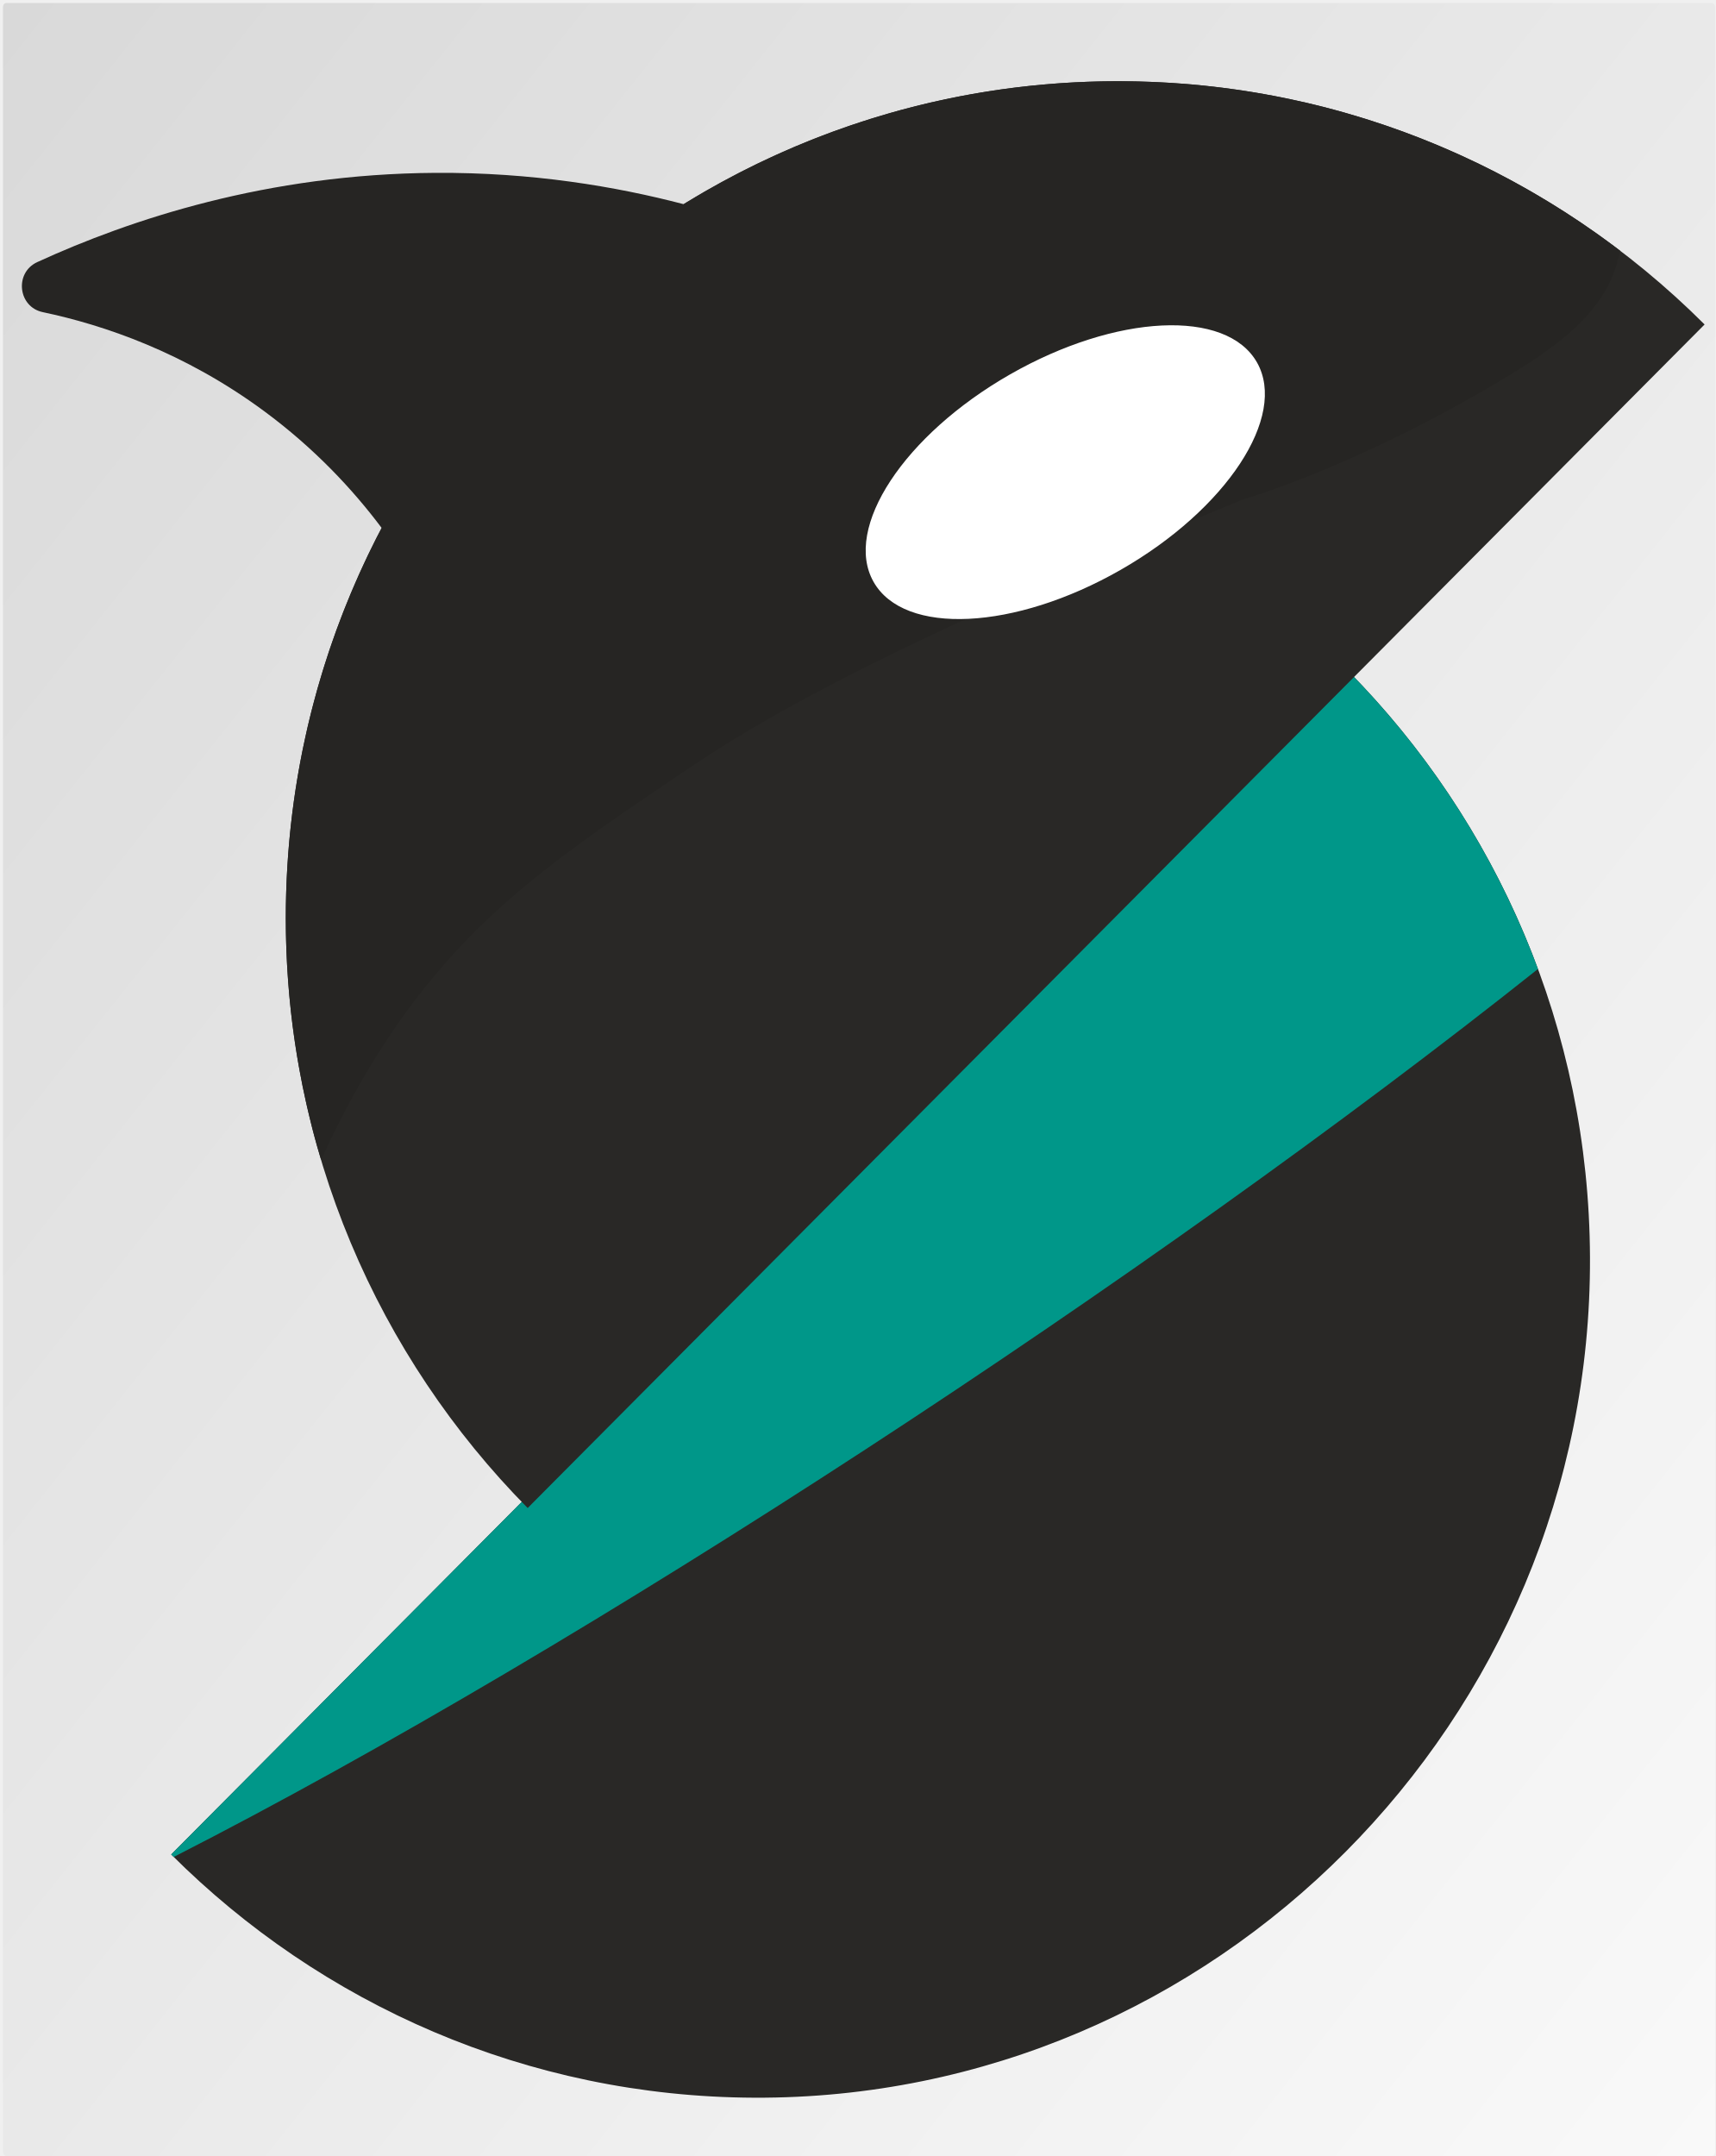
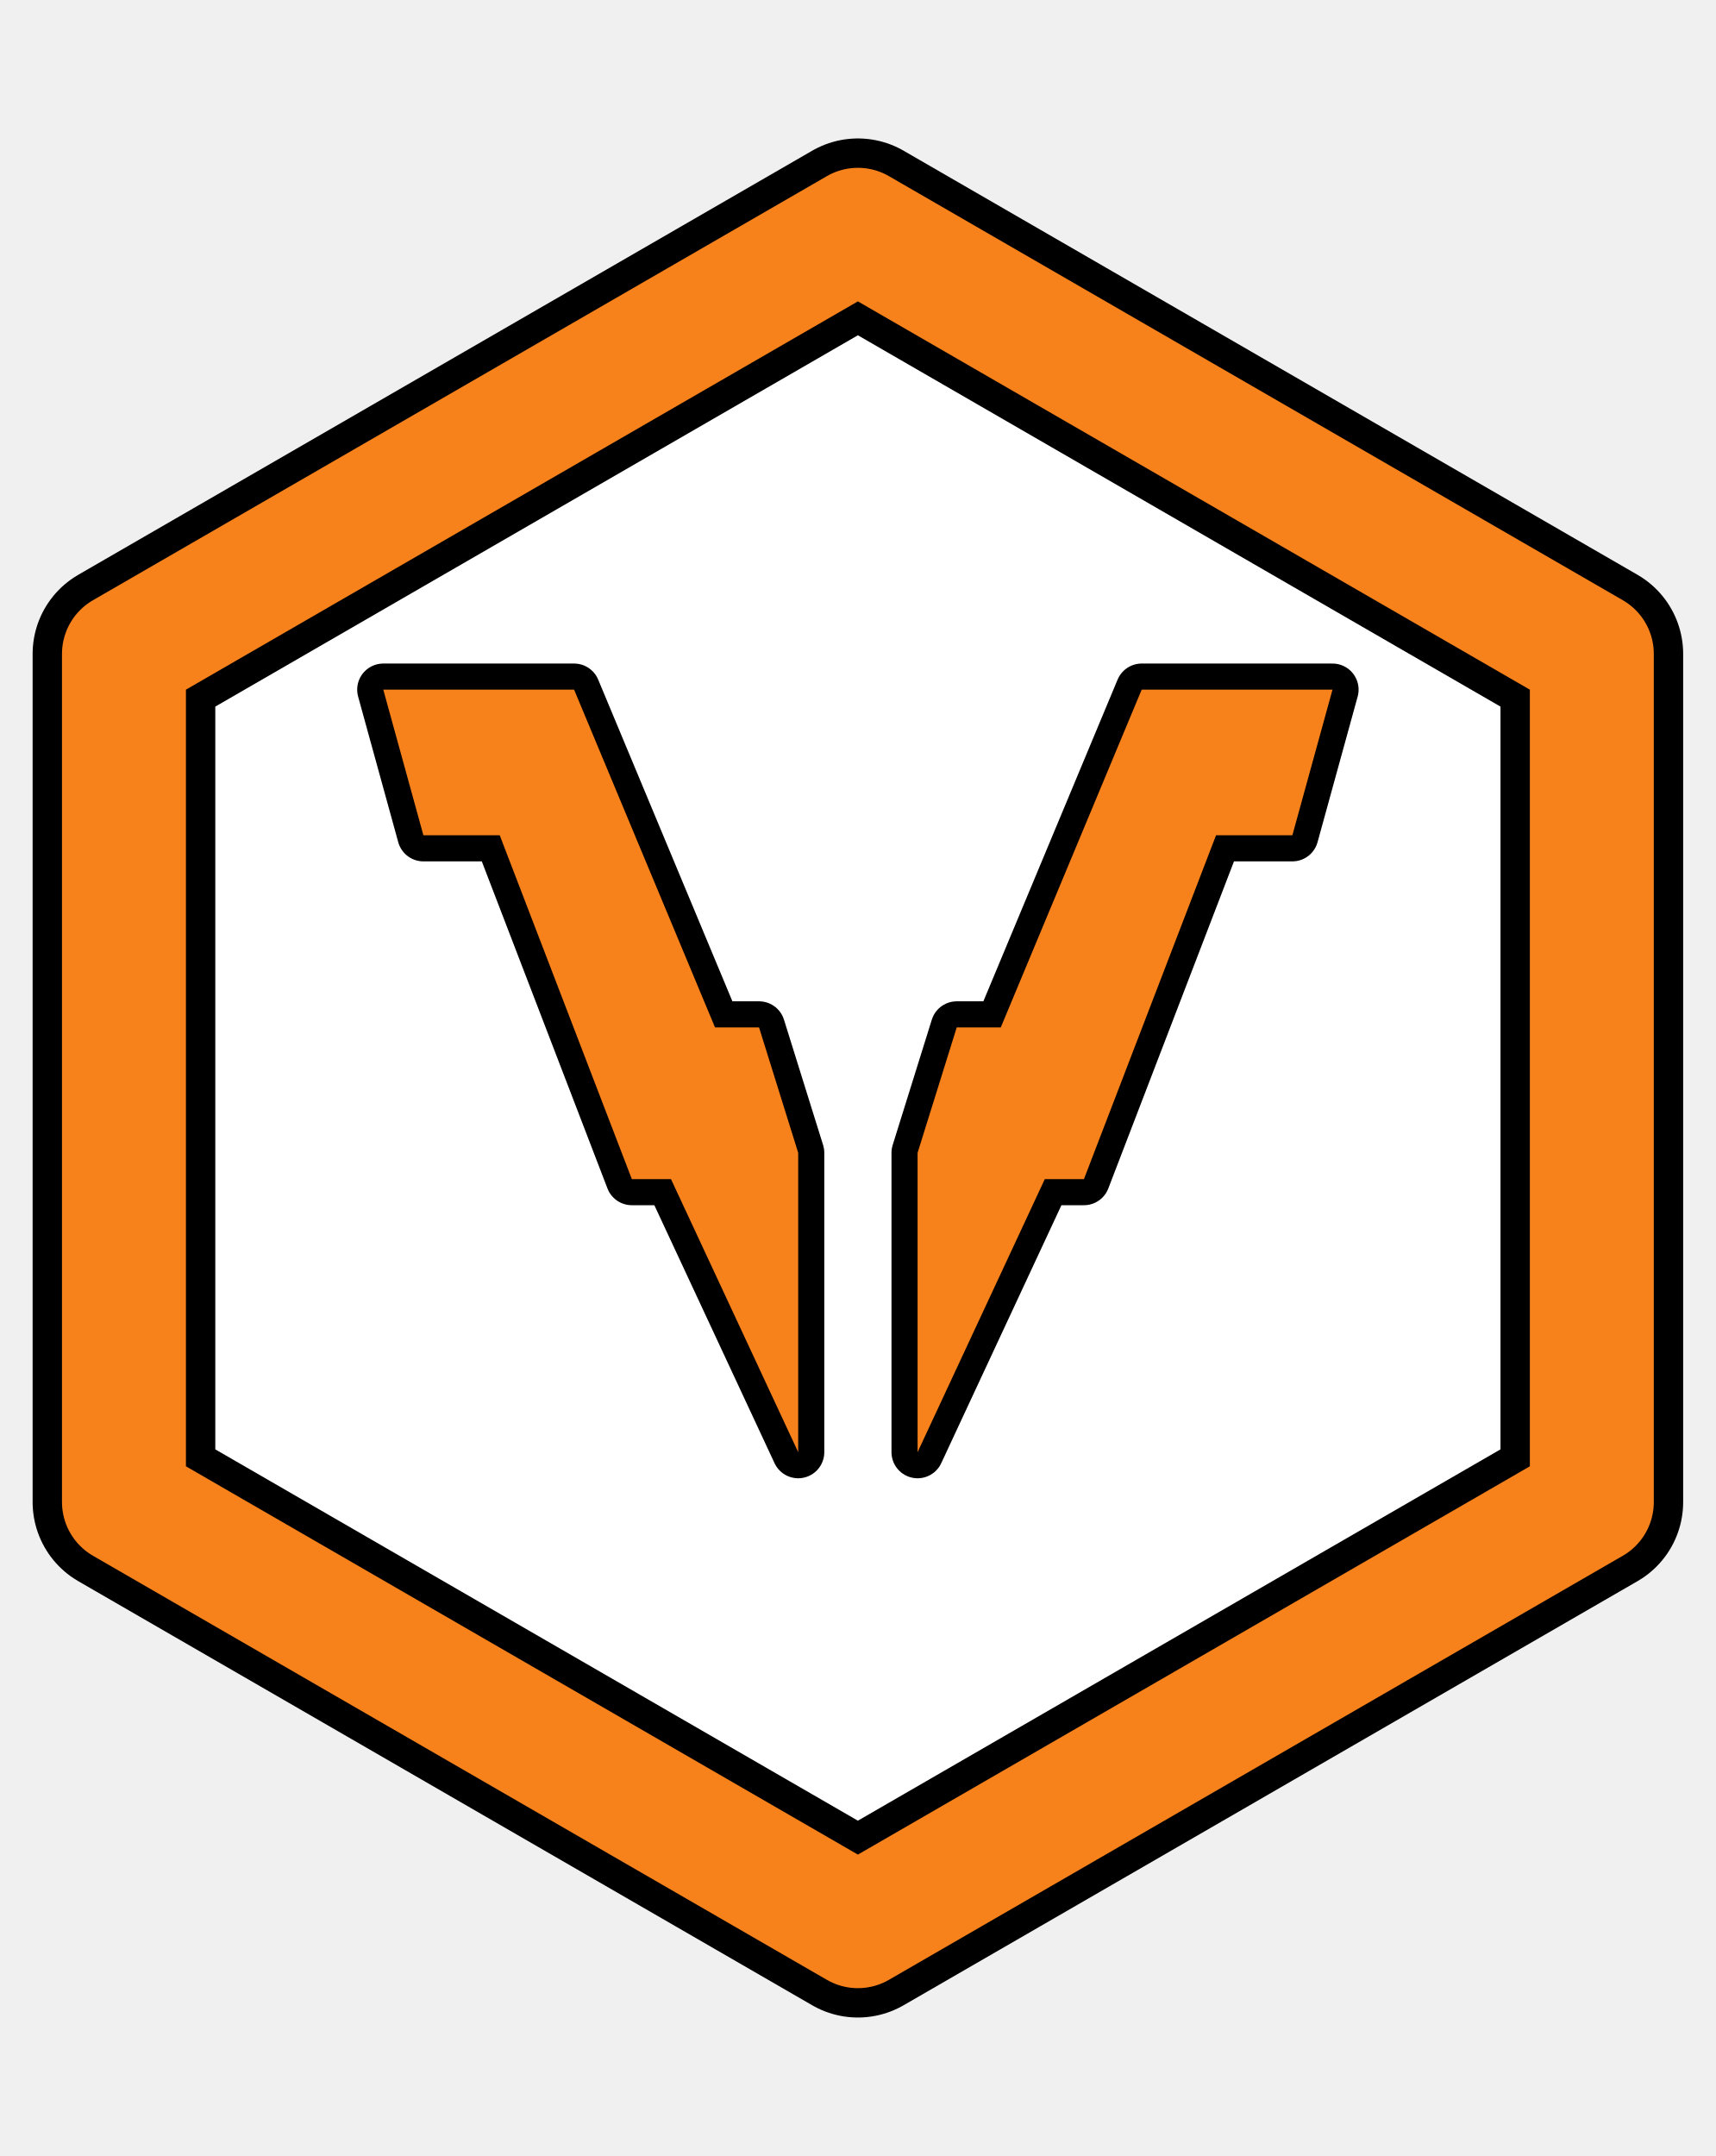
- <svg xmlns="http://www.w3.org/2000/svg" xmlns:xlink="http://www.w3.org/1999/xlink" version="1.1" id="svg2" width="814.987" height="1023.993" viewBox="0 0 814.987 1023.993">
-   <defs id="defs6">
-     <linearGradient id="linearGradient619">
-       <stop style="stop-color:#d9d9d9;stop-opacity:1;" offset="0" id="stop615" />
-       <stop style="stop-color:#f9f9f9;stop-opacity:1;" offset="1" id="stop617" />
-     </linearGradient>
-     <clipPath clipPathUnits="userSpaceOnUse" id="clipPath16">
-       <path d="M 0,792 H 612 V 0 H 0 Z" id="path14" />
-     </clipPath>
-     <linearGradient xlink:href="#linearGradient619" id="linearGradient621" x1="0" y1="0" x2="1024" y2="1024.997" gradientUnits="userSpaceOnUse" gradientTransform="matrix(0.7942637,0,0,0.998676,1.558406,1.358347)" />
-   </defs>
-   <g id="layer1" transform="matrix(0.9989575,0,0,0.9979921,-0.933722,0.0585938)">
-     <rect style="fill:url(#linearGradient621);fill-opacity:1;stroke-width:0.891" id="rect457" width="814.118" height="1024.636" x="2.35" y="1.358" rx="1.589" ry="1.997" />
-   </g>
-   <g id="g8" transform="matrix(1.333333,0,0,-1.333333,1.3995581e-8,1055.996)">
-     <g id="g10" transform="translate(1.258952,16.06244)">
-       <g id="g12" clip-path="url(#clipPath16)">
-         <g id="g18" transform="translate(59.7287,115.3517)">
-           <path d="m 0,0 c 53.332,-53.285 126.698,-86.317 207.744,-86.646 164.049,-0.664 298.355,134.38 297.699,299.337 -0.324,81.496 -33.176,155.271 -86.17,208.899 z" style="fill:#292826;fill-opacity:1;fill-rule:nonzero;stroke:none" id="path20" />
-         </g>
-         <g id="g22" transform="translate(479.0017,536.9419)">
-           <path d="m 0,0 -419.273,-421.59 c 0.298,-0.298 0.606,-0.587 0.906,-0.884 146.894,74.925 348.023,206.579 486.003,316.297 C 52.756,-65.97 29.506,-29.859 0,0" style="fill:#009789;fill-opacity:1;fill-rule:nonzero;stroke:none" id="path24" />
-         </g>
-         <g id="g26" transform="translate(397.0372,747)">
-           <path d="m 0,0 c -163.742,0 -296.482,-133.473 -296.482,-298.121 0,-81.979 32.915,-156.223 86.172,-210.117 l 419.273,421.59 C 155.364,-33.096 81.529,0 0,0" style="fill:#292826;fill-opacity:1;fill-rule:nonzero;stroke:none" id="path28" />
-         </g>
-         <g id="g30" transform="translate(397.0372,747)">
-           <path d="m 0,0 c -56.714,0 -109.702,-16.022 -154.751,-43.796 -24.127,6.312 -54.061,11.37 -88.437,11.157 -59.938,-0.372 -108.713,-16.603 -141.822,-31.784 -8.218,-3.768 -6.898,-15.967 1.941,-17.829 21.801,-4.593 50.498,-14.324 78.883,-35.28 17.931,-13.238 31.574,-27.883 41.856,-41.597 -21.794,-41.504 -34.152,-88.793 -34.152,-138.992 0,-29.952 4.412,-58.865 12.586,-86.137 12.54,27.79 25.699,46.391 29.916,52.184 27.229,37.41 56.015,56.883 98.542,85.651 31.328,21.193 74.856,46.047 199.916,97.449 0,0 39.121,11.017 91.587,42.212 20.912,12.433 36.823,24.17 41.863,42.526 0.355,1.293 0.677,2.57 0.973,3.83 C 129.175,-22.506 67.208,0 0,0" style="fill:#262523;fill-opacity:1;fill-rule:nonzero;stroke:none" id="path32" />
-         </g>
-         <g id="g34" transform="translate(446.5563,646.8041)">
-           <path d="m 0,0 c 10.875,-19.229 -10.891,-52.305 -48.616,-73.879 -37.725,-21.573 -77.124,-23.474 -88,-4.245 -10.875,19.229 10.891,52.305 48.617,73.879 C -50.274,17.328 -10.875,19.229 0,0" style="fill:#ffffff;fill-opacity:1;fill-rule:nonzero;stroke:none" id="path36" />
-         </g>
-       </g>
-     </g>
-   </g>
+ <svg xmlns="http://www.w3.org/2000/svg" width="815" height="1024" viewBox="262.00 -70.44 526.00 660.89">
+   <polygon points="525.00,0.00 750.00,130.00 750.00,390.00 525.00,520.00 300.00,390.00 300.00,130.00" fill="#FFFFFF" stroke="#000000" stroke-width="56" stroke-linejoin="round" />
+   <polygon points="525.00,0.00 750.00,130.00 750.00,390.00 525.00,520.00 300.00,390.00 300.00,130.00" fill="none" stroke="#F7821B" stroke-width="38" stroke-linejoin="round" />
+   <polygon points="379.50,140.96 438.00,140.96 481.20,244.50 494.70,244.50 506.70,282.94 506.70,374.70 467.70,291.00 455.70,291.00 415.20,185.60 391.80,185.60" fill="#000000" stroke="#000000" stroke-width="16" stroke-linejoin="round" />
+   <polygon points="379.50,140.96 438.00,140.96 481.20,244.50 494.70,244.50 506.70,282.94 506.70,374.70 467.70,291.00 455.70,291.00 415.20,185.60 391.80,185.60" fill="#F7821B" />
+   <polygon points="670.50,140.96 612.00,140.96 568.80,244.50 555.30,244.50 543.30,282.94 543.30,374.70 582.30,291.00 594.30,291.00 634.80,185.60 658.20,185.60" fill="#000000" stroke="#000000" stroke-width="16" stroke-linejoin="round" />
+   <polygon points="670.50,140.96 612.00,140.96 568.80,244.50 555.30,244.50 543.30,282.94 543.30,374.70 582.30,291.00 594.30,291.00 634.80,185.60 658.20,185.60" fill="#F7821B" />
</svg>
